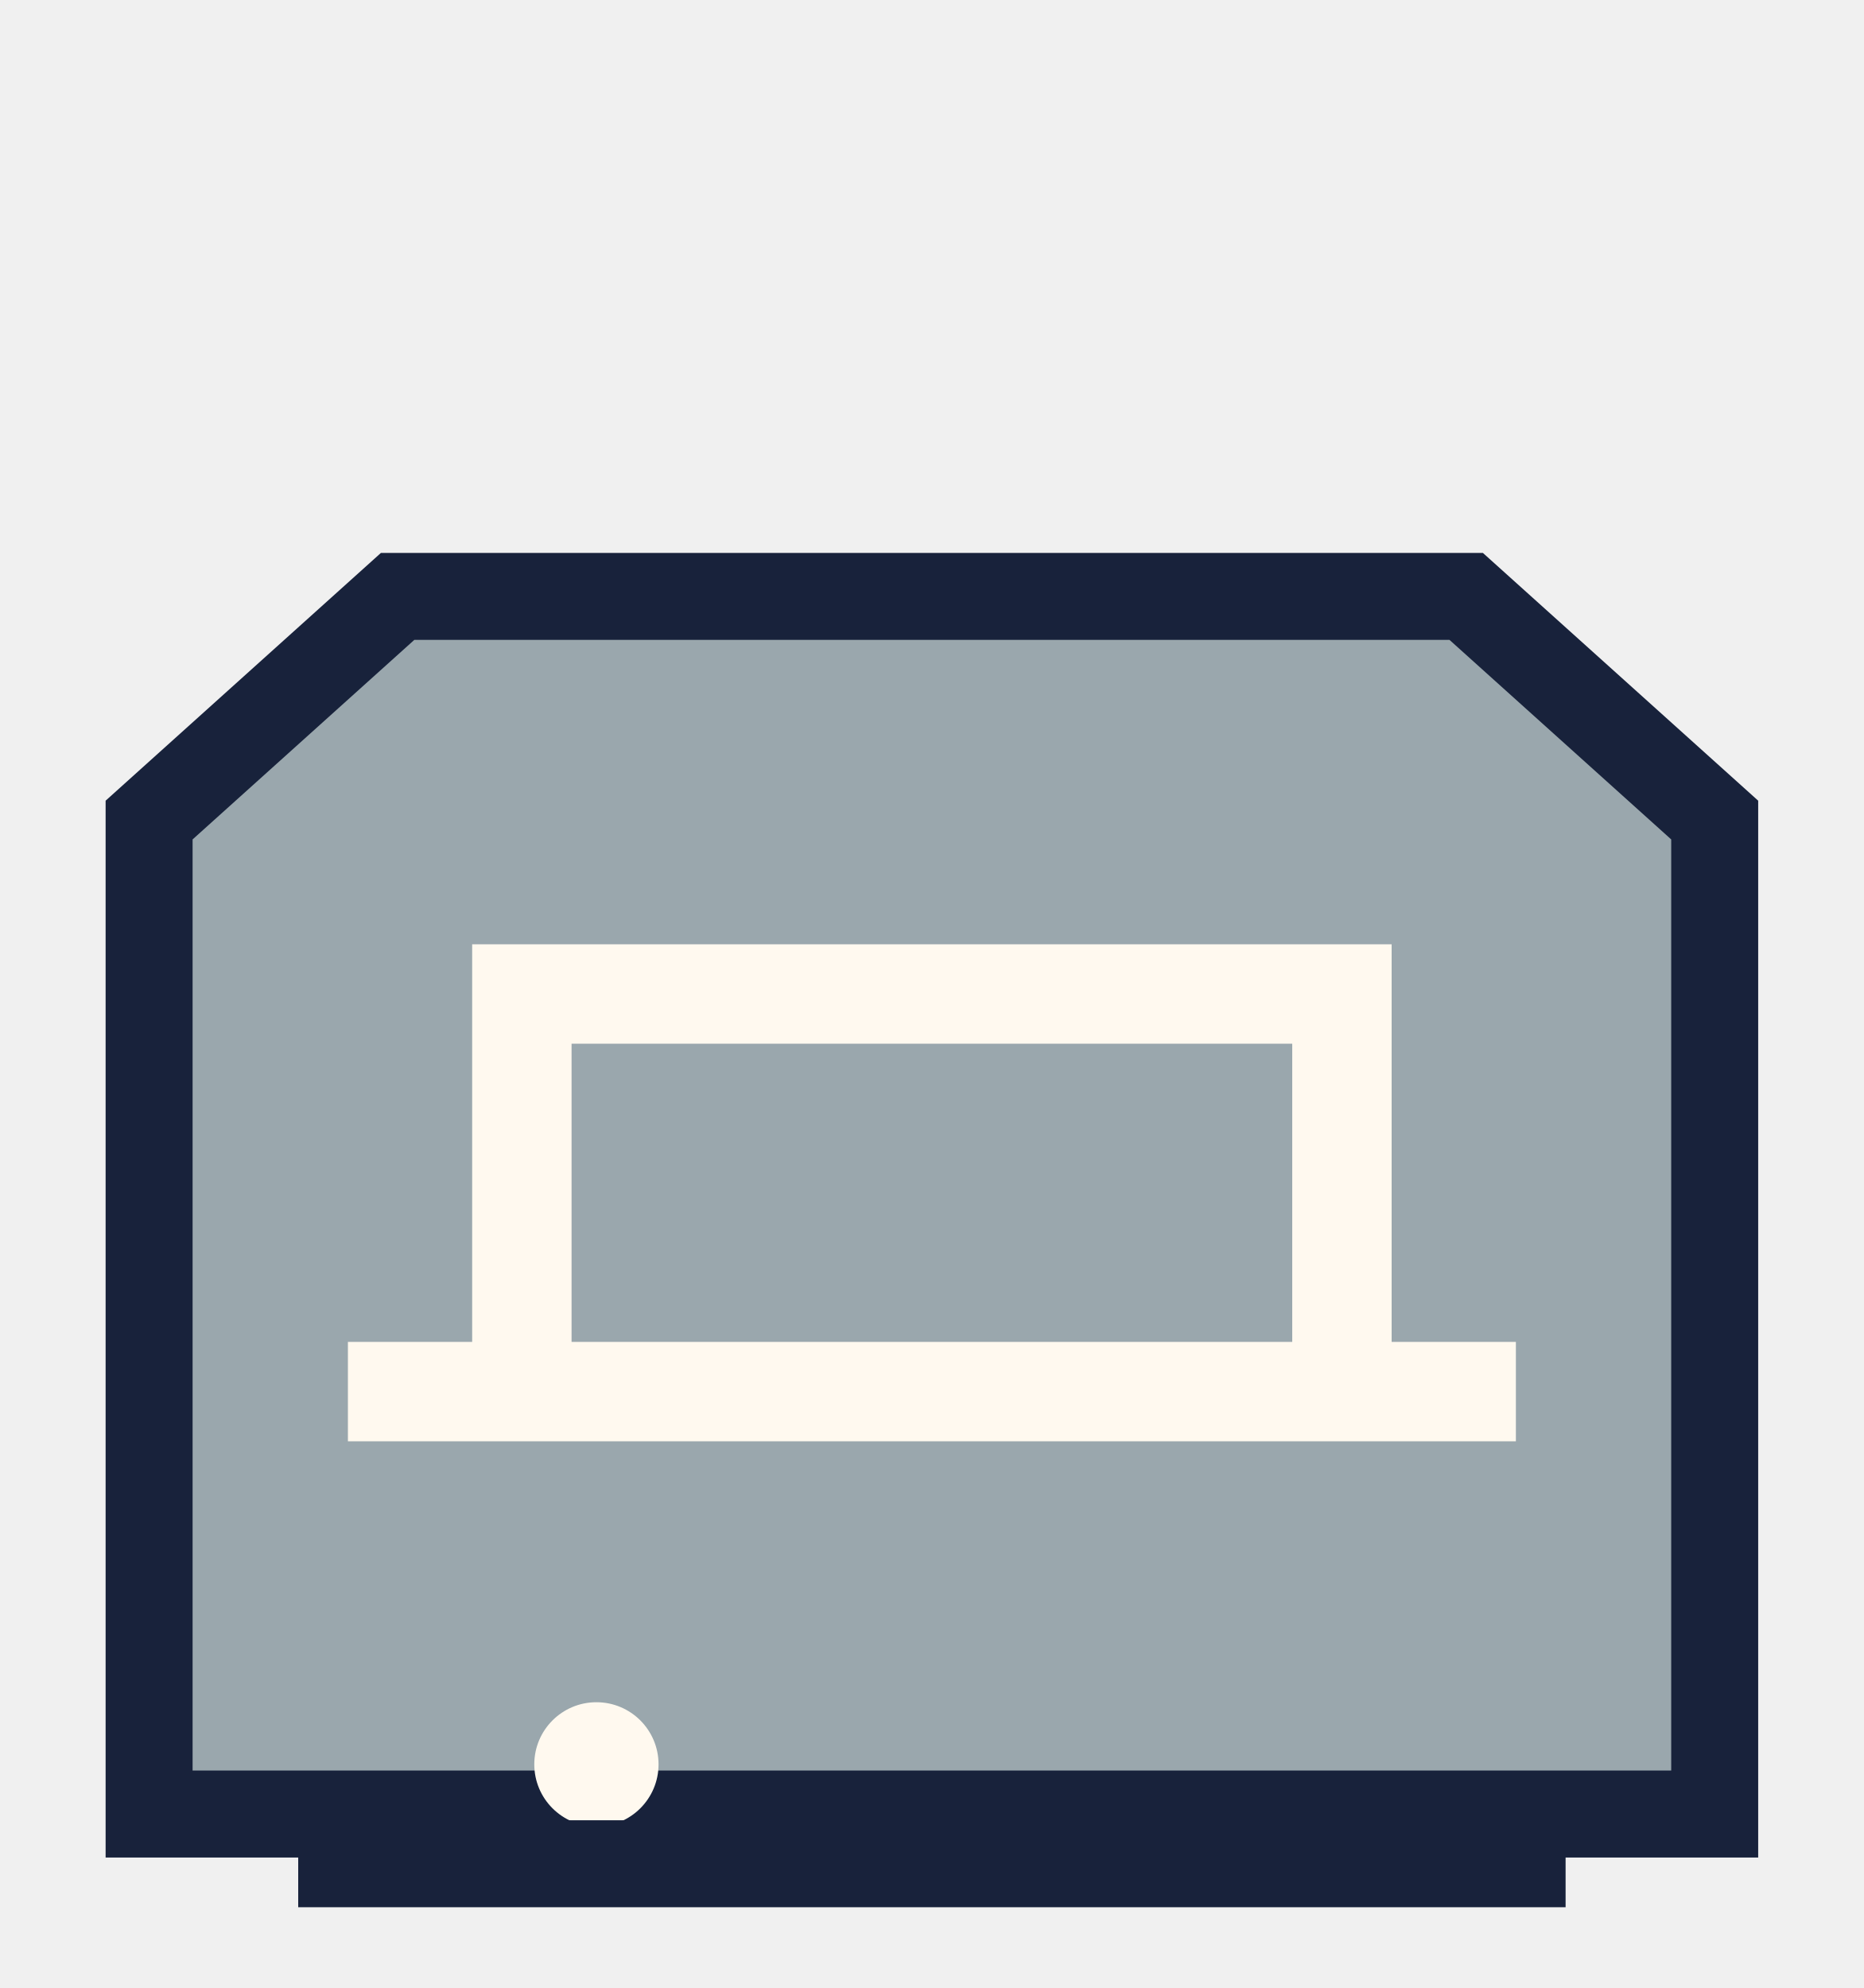
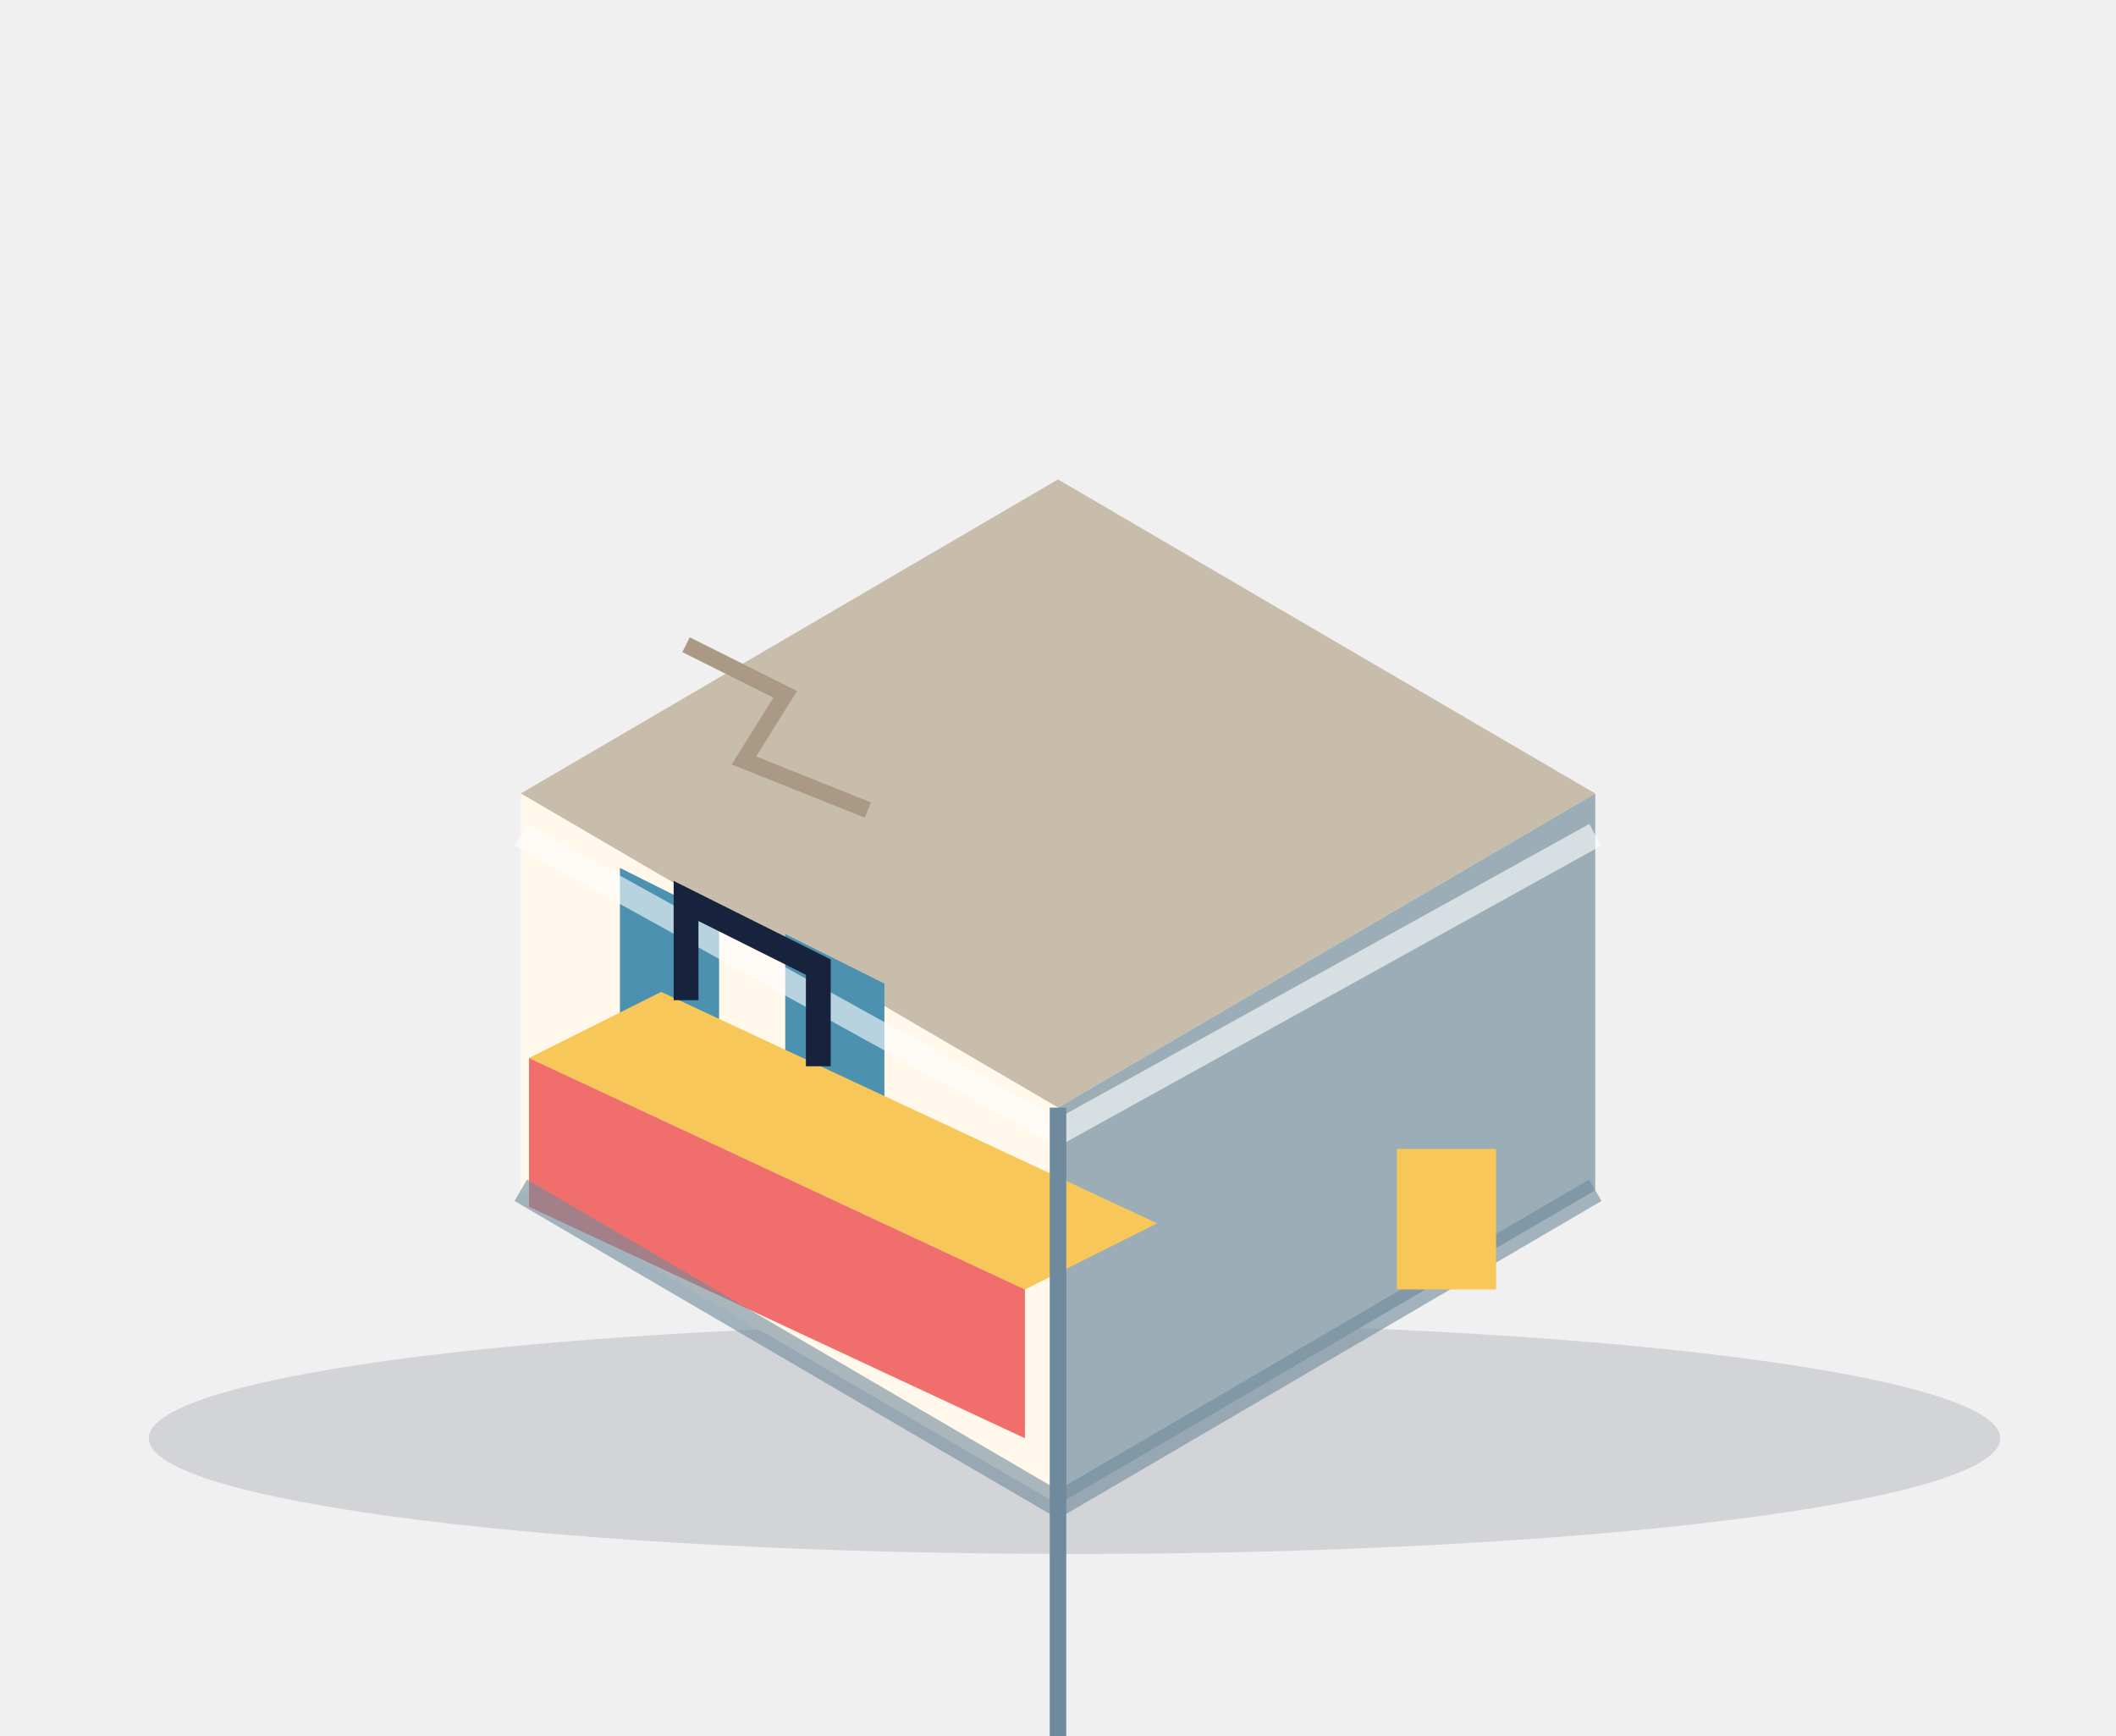
- <svg xmlns="http://www.w3.org/2000/svg" width="150" height="160">
-   <path d="M12 146V66l20-18h86l20 18v80z" fill="#9aa7ad" stroke="#18223b" stroke-width="7" />
-   <path d="M28 112h94M42 80h66v32H42z" fill="none" stroke="#fff9ef" stroke-width="8" />
-   <circle cx="48" cy="142" r="5" fill="#fff9ef" />
-   <path d="M24 150h102" stroke="#18223b" stroke-width="7" />
+ <svg xmlns="http://www.w3.org/2000/svg" width="256" height="210" viewBox="0 0 256 210">
+   <ellipse cx="130" cy="174" rx="112" ry="14" fill="#17223d" opacity=".14" />
+   <path d="M63 96L128 58L193 96L128 134Z" fill="#c8bdab" />
+   <path d="M63 96V144L128 182V134Z" fill="#fff8eb" />
+   <path d="M128 134V182L193 144V96Z" fill="#9baeb7" />
+   <path d="M75 105v24l12 6v-24z" fill="#4c91af" />
+   <path d="M95 113v24l12 6v-24z" fill="#4c91af" />
+   <path d="M63 101L128 137L193 101" fill="none" stroke="#ffffff" stroke-width="3" opacity=".6" />
+   <path d="M64 128l60 28 16-8-60-28z" fill="#f7c75a" />
+   <path d="M64 128v18l60 28v-18z" fill="#f06f6c" />
+   <path d="M83 121v-12l16 8v12" stroke="#17223d" stroke-width="3" fill="none" />
+   <path d="M128 134v182" stroke="#6f8a9c" stroke-width="2" />
+   <path d="M63 144L128 182L193 144" fill="none" stroke="#6f8a9c" stroke-width="3" opacity=".6" />
+   <path d="M83 78l12 6-5 8 15 6" fill="none" stroke="#a99985" stroke-width="2" />
+   <rect x="169" y="139" width="12" height="17" fill="#f7c75a" />
</svg>
